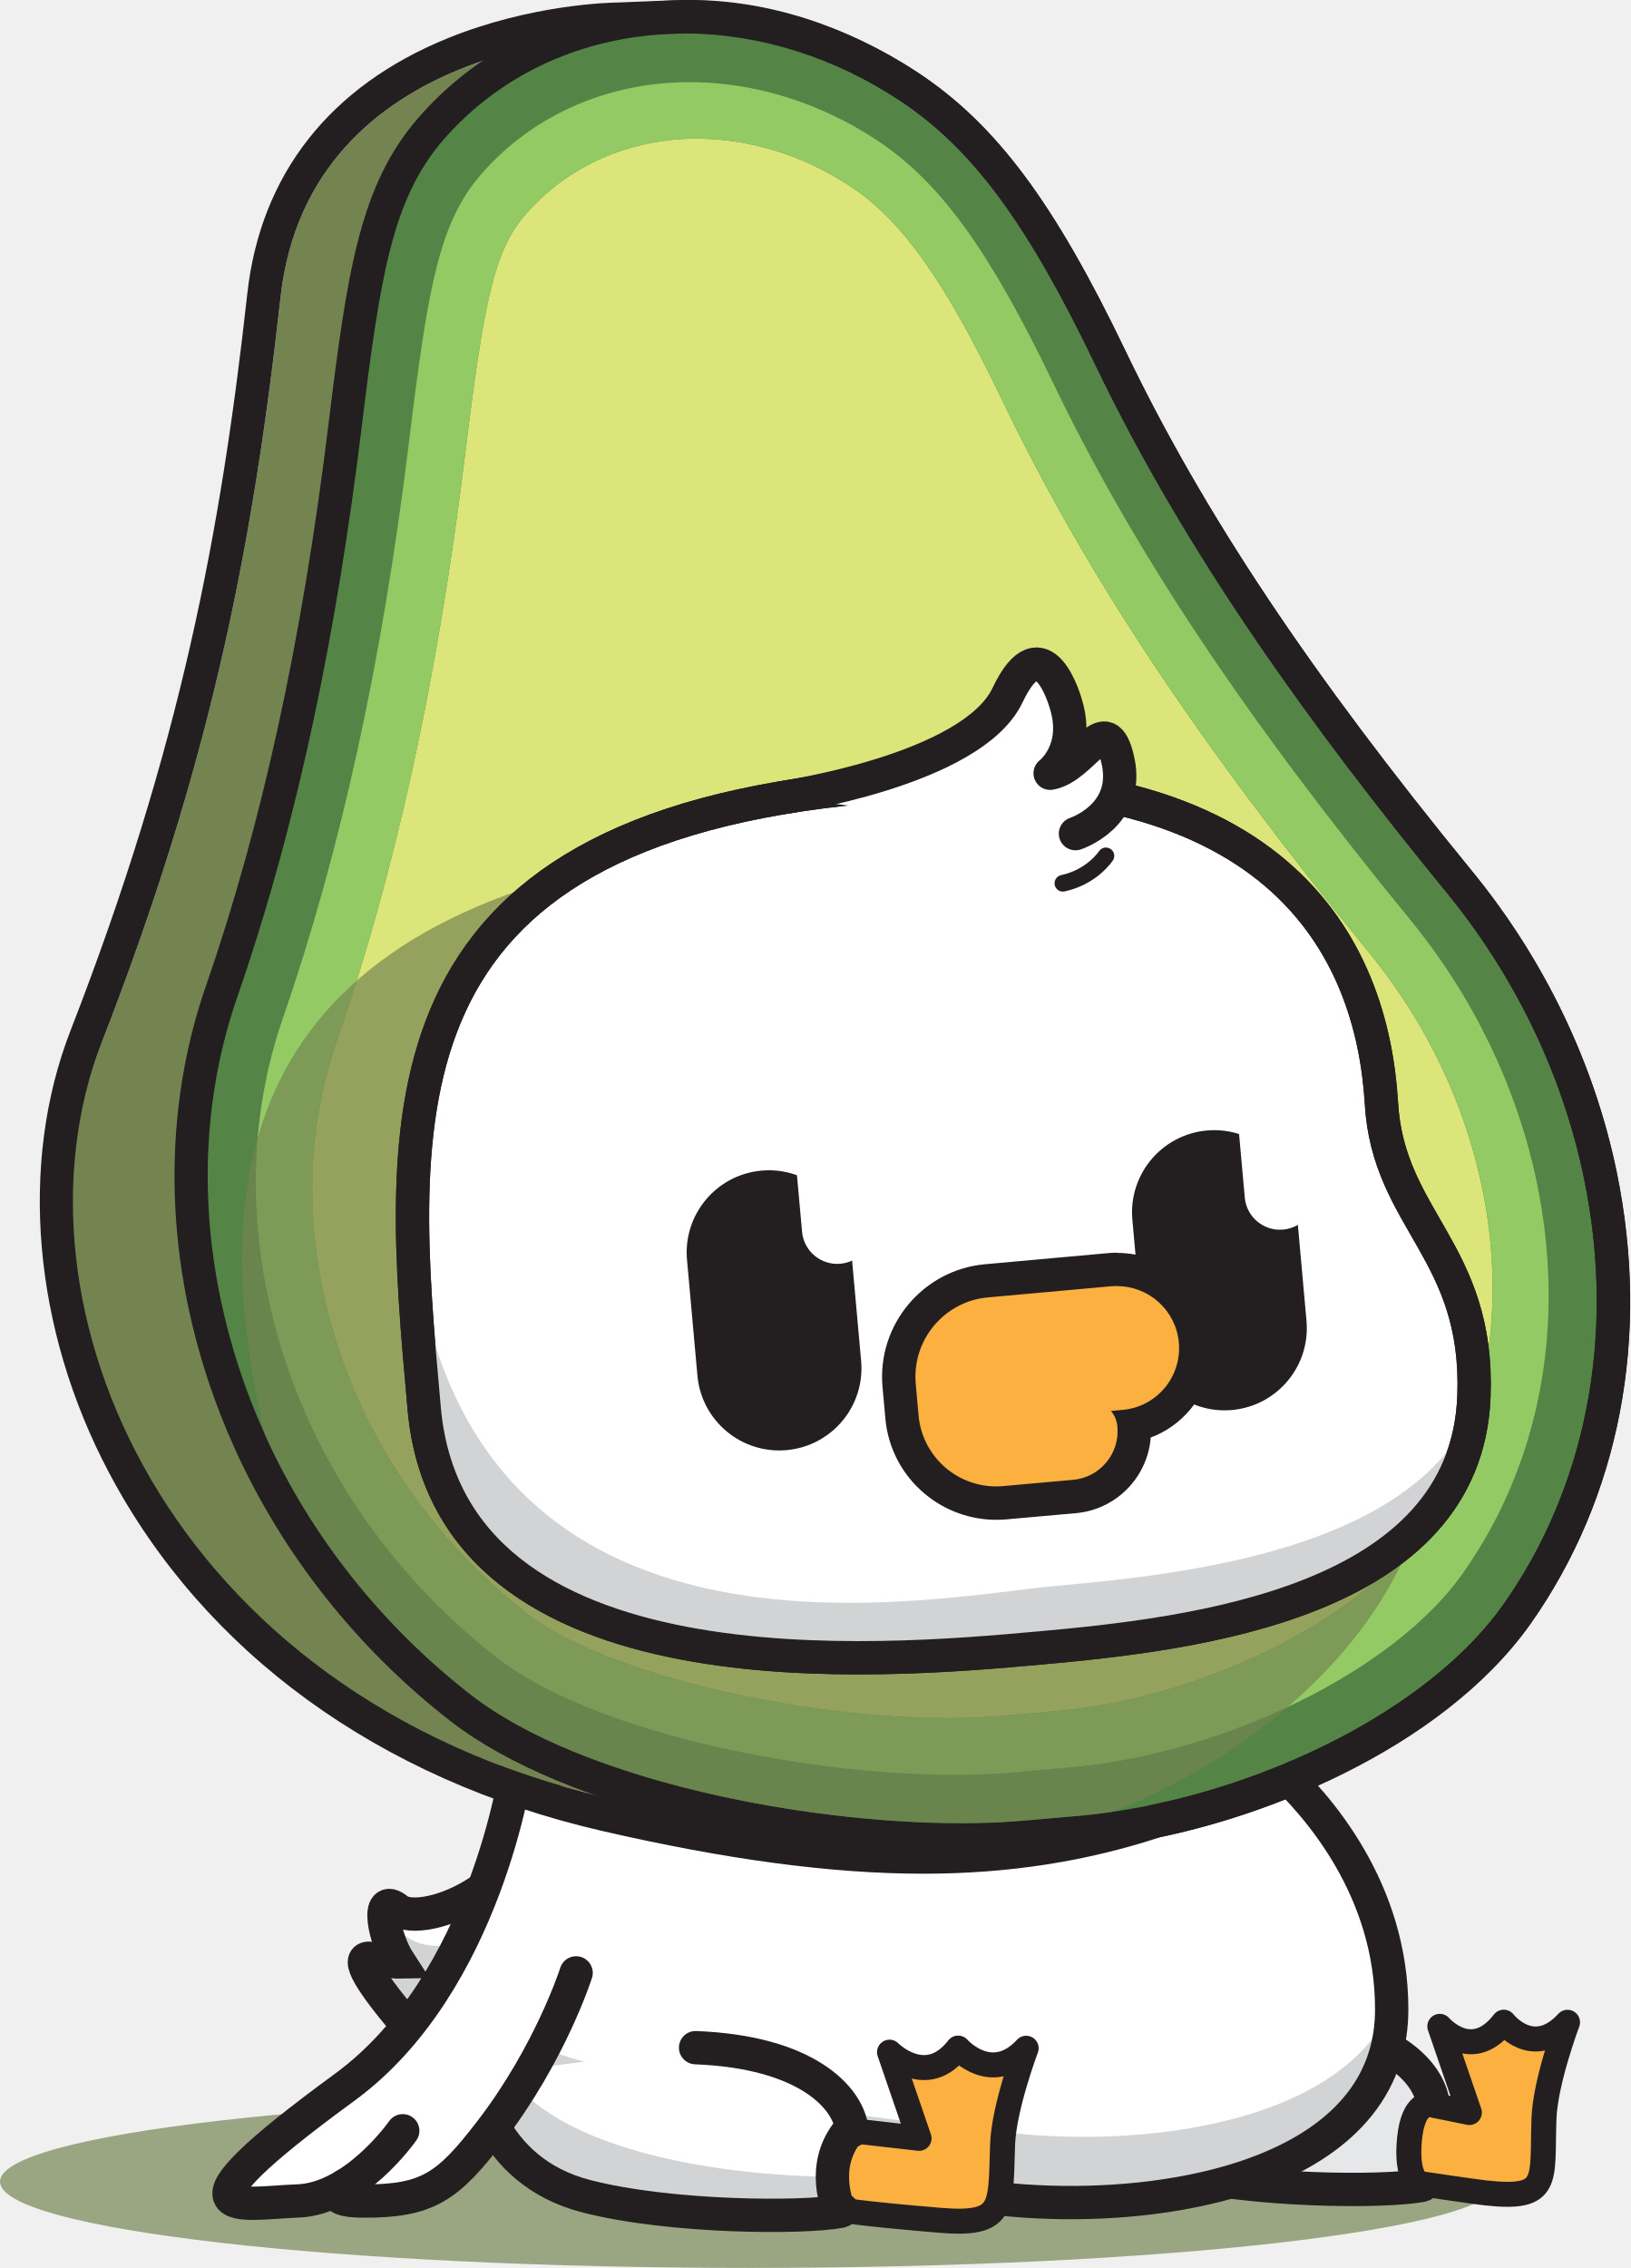
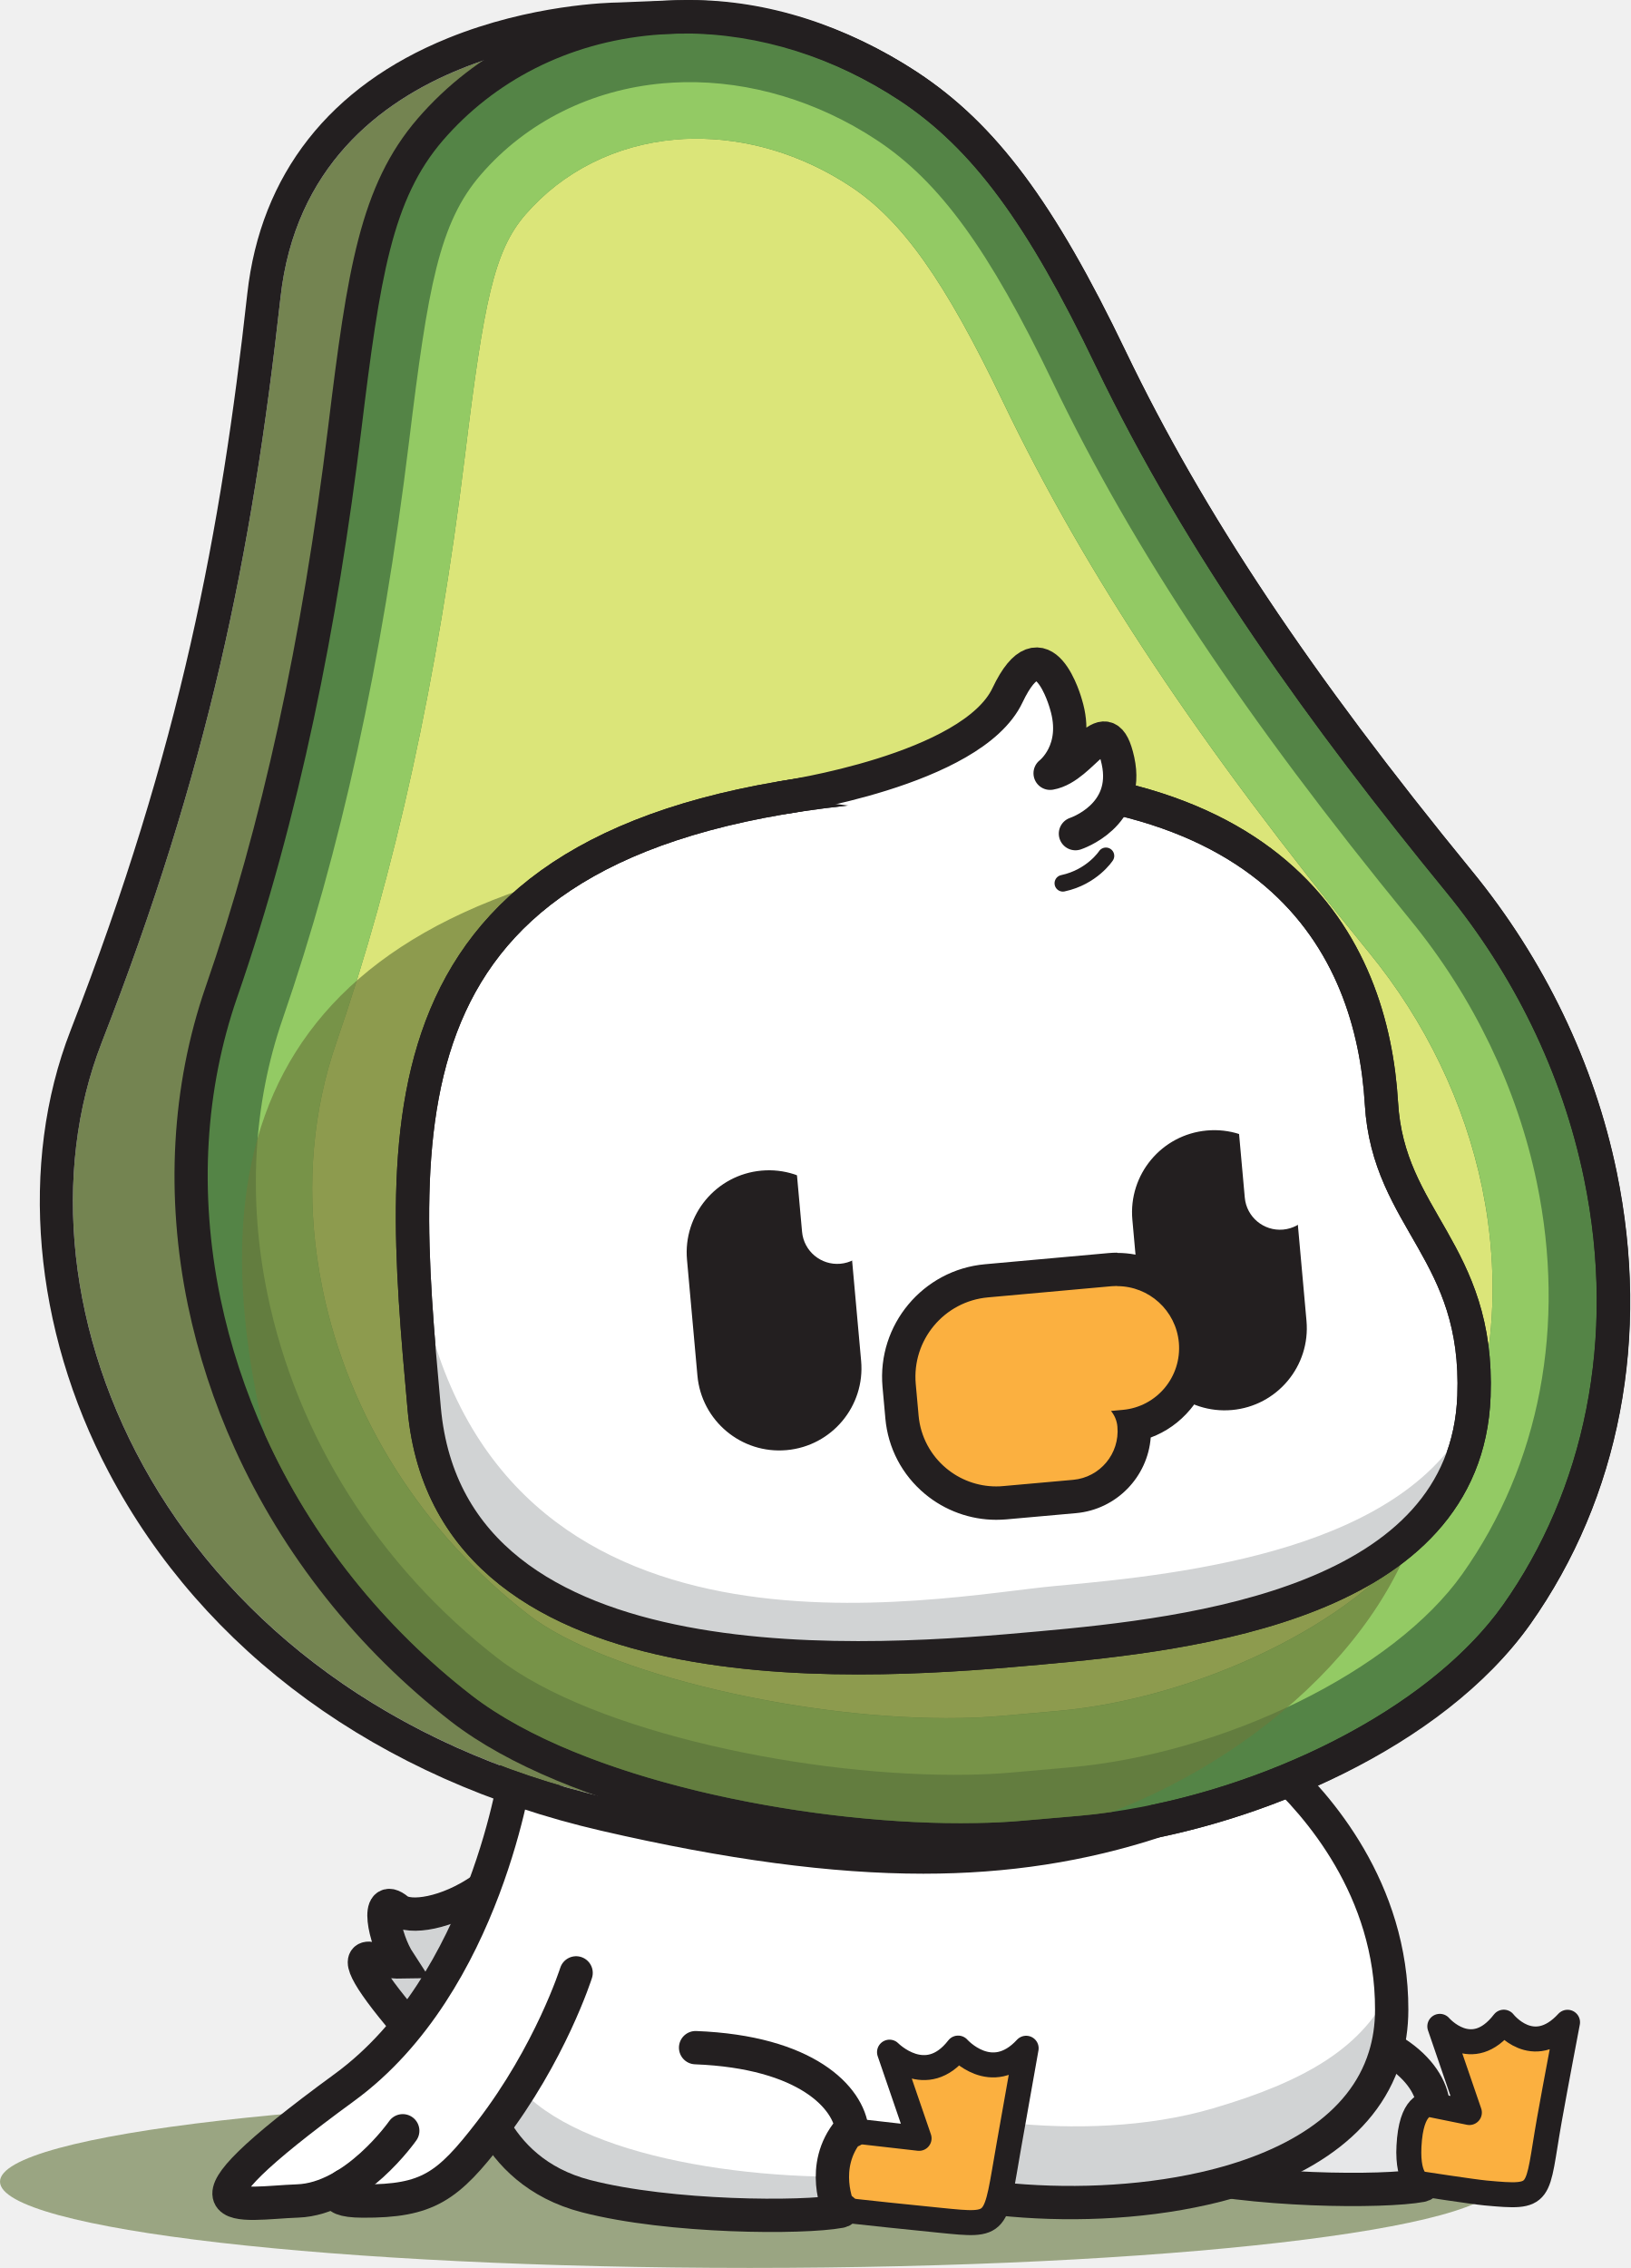
<svg xmlns="http://www.w3.org/2000/svg" id="Layer_1" data-name="Layer 1" viewBox="0 0 195.79 272.36">
  <defs>
    <style>
      .cls-1, .cls-2, .cls-3, .cls-4 {
        fill: #fff;
      }

      .cls-1, .cls-5, .cls-3, .cls-6, .cls-7, .cls-4, .cls-8, .cls-9, .cls-10 {
        stroke: #231f20;
      }

      .cls-1, .cls-3, .cls-6, .cls-7, .cls-8, .cls-10 {
        stroke-miterlimit: 10;
      }

      .cls-1, .cls-10 {
        stroke-width: 2px;
      }

      .cls-5 {
        stroke-width: 3px;
      }

      .cls-5, .cls-4, .cls-9 {
        stroke-linejoin: round;
      }

      .cls-5, .cls-11 {
        fill: #fbb040;
      }

      .cls-12 {
        fill: #93ca64;
      }

      .cls-3, .cls-6, .cls-7, .cls-4, .cls-8, .cls-9 {
        stroke-width: 4px;
      }

      .cls-6 {
        fill: #e6e7e8;
      }

      .cls-13 {
        isolation: isolate;
      }

      .cls-7, .cls-4, .cls-9, .cls-10 {
        stroke-linecap: round;
      }

      .cls-7, .cls-8, .cls-9, .cls-10 {
        fill: none;
      }

      .cls-14, .cls-15 {
        fill: #748451;
      }

      .cls-16 {
        fill: #dbe579;
      }

      .cls-17 {
+         fill: #6a7a3b;
+       }
+ 
+       .cls-17, .cls-15 {
+         opacity: .69;
+       }
+ 
+       .cls-18 {
        fill: #548446;
      }

-       .cls-18 {
+       .cls-19 {
        fill: #d1d3d4;
      }

-       .cls-15 {
-         opacity: .69;
-       }
- 
-       .cls-19 {
+       .cls-20 {
        fill: #231f20;
      }
    </style>
  </defs>
  <ellipse class="cls-15" cx="90.03" cy="261.99" rx="90.03" ry="10.36" />
  <g>
    <g>
      <path class="cls-6" d="m126.95,246.12s1.25,11.43,13.25,14.51c10.08,2.6,26.06,2.65,30.49,1.82.32-.06.29-.18.29-.18l-.44-.04s-2.4-5.16,1.22-9.5l.37.04c-.38-3.96-5.45-9.46-18.8-9.98" />
-       <path class="cls-5" d="m171.75,252.73l4.72.96-3.55-10.35s3.84,4.48,7.68-.5c0,0,3.5,4.54,7.66.01,0,0-2.67,7.08-2.83,11.55-.27,7.47.84,9.81-7.02,8.94-1.56-.17-7.87-1.12-7.87-1.12,0,0-1.74-.42-1.26-5.36.45-4.55,2.47-4.13,2.47-4.13Z" />
+       <path class="cls-5" d="m171.75,252.73l4.72.96-3.55-10.35s3.84,4.48,7.68-.5c0,0,3.5,4.54,7.66.01,0,0-1.41,7.39-2.18,11.7-1.62,9.15-.64,9.45-7.67,8.8-1.57-.15-7.87-1.12-7.87-1.12,0,0-1.74-.42-1.26-5.36.45-4.55,2.47-4.13,2.47-4.13Z" />
      <path class="cls-1" d="m48.91,243.21s.05.06.08.09c.66.78,1.4,1.62,2.23,2.54.74.84,1.55,1.73,2.43,2.68.68.74,1.61,1.45,2.73,2.13.39.24.81.48,1.24.72,1.03.54,2.19,1.07,3.45,1.59.04,0,.08.03.11.05h.01c2.42.96,5.21,1.86,8.24,2.71,8.7,2.41,19.36,4.29,28.66,5.65.61.09,1.21.18,1.81.27h.01s.03,0,.05,0c10.34,1.47,18.63,2.27,19.97,2.4.12,0,.19.02.19.02,7.68.82,16.55.56,24.51-1.25,10.27-2.33,19.02-7.26,21.68-15.82.54-1.73.83-3.61.83-5.65.04-14.48-8.94-24.66-13.85-29.13h0c-.49-.45-.93-.83-1.32-1.17-1.1-.92-1.79-1.4-1.79-1.4l-9.26.35-44.52,1.7-21.62.83-2.23.08-6.67.25c-.03.38-.08.74-.12,1.11-.69,5.11-3.13,8.89-6.02,11.47-.55.49-1.11.94-1.68,1.35-.05.03-.1.07-.15.1-4.2,2.93-8.73,3.6-10.15,2.45-2.7-2.22-1.67,3.44.18,6.28,0,0-1.15.02-3.32-.41-1.75-.35-1.05,1.76,4.26,7.98Z" />
-       <path class="cls-18" d="m48.91,243.21s.05.06.08.09c.66.78,1.4,1.62,2.23,2.54.74.84,1.55,1.73,2.43,2.68.68.74,1.61,1.45,2.73,2.13.39.24.81.48,1.24.72,1.03.54,2.19,1.07,3.45,1.59.04,0,.08.03.11.05h.01c2.42.96,5.21,1.86,8.24,2.71,8.7,2.41,19.36,4.29,28.66,5.65.61.09,1.21.18,1.81.27h.01s.03,0,.05,0c10.34,1.47,18.63,2.27,19.97,2.4.12,0,.19.02.19.02,7.68.82,16.55.56,24.51-1.25,10.27-2.33,19.02-7.26,21.68-15.82.54-1.73.83-3.61.83-5.65,0-.11,0-.21,0-.32-3.29,7.39-11.47,11.76-20.94,13.9-7.96,1.81-16.83,2.07-24.51,1.25,0,0-.07,0-.19-.02-1.34-.12-9.63-.93-19.97-2.4-.02,0-.04,0-.05,0h-.01c-.59-.09-1.19-.18-1.81-.27-9.3-1.37-19.96-3.25-28.66-5.65-3.04-.84-5.82-1.74-8.24-2.71h0s-.07-.04-.11-.05c-1.26-.52-2.42-1.04-3.45-1.59-.43-.23-.85-.47-1.24-.72-1.12-.68-2.05-1.39-2.73-2.13-.88-.95-1.69-1.85-2.43-2.68-.83-.91-1.56-1.76-2.23-2.54-.03-.03-.05-.06-.08-.09-2.14-2.51-3.53-4.35-4.31-5.63-.15,1.39.67,4.2,1.8,5.94,0,0-1.15.02-3.32-.41-1.75-.35-1.05,1.76,4.26,7.98Z" />
-       <path class="cls-18" d="m48.91,243.21c-.42.56-.87,1.1-1.34,1.64l.1.03,3.55.96,3.62.99,5.35-12.74-.42-8.63-.1-2.02-.43.08h-.09c-.36,1.09-3.52,8.8-3.97,9.97-5.45.86-7.07-1.11-8.68-3.63,0,0-.37,2.95,1.47,5.78,0,0-1.15.02-3.32-.41-1.75-.35-1.05,1.76,4.26,7.98Z" />
+       <path class="cls-19" d="m48.91,243.21s.05.06.08.09c.66.78,1.4,1.62,2.23,2.54.74.84,1.55,1.73,2.43,2.68.68.74,1.61,1.45,2.73,2.13.39.24.81.48,1.24.72,1.03.54,2.19,1.07,3.45,1.59.04,0,.08.03.11.05h.01c2.42.96,5.21,1.86,8.24,2.71,8.7,2.41,19.36,4.29,28.66,5.65.61.09,1.21.18,1.81.27h.01s.03,0,.05,0c10.34,1.47,18.63,2.27,19.97,2.4.12,0,.19.02.19.02,7.68.82,16.55.56,24.51-1.25,10.27-2.33,19.02-7.26,21.68-15.82.54-1.73.83-6.47.84-8.51,0-.11.01.11,0,0-3.29,7.39-10.46,11.49-21.54,14.73-7.83,2.29-16.83,2.53-24.51,1.71,0,0-12.71,1.52-12.72,1.52s-8.1-2.87-8.71-2.95c-9.3-1.37-19.96-3.25-28.66-5.65-3.04-.84-5.82-1.74-8.24-2.71h0s-.07-.04-.11-.05c-1.26-.52-2.42-1.04-3.45-1.59-.43-.23-.85-.47-1.24-.72-1.12-.68-2.05-1.39-2.73-2.13-.88-.95-1.69-1.85-2.43-2.68-.83-.91-1.56-1.76-2.23-2.54-.03-.03-.05-.06-.08-.09-2.14-2.51-3.53-4.35-4.31-5.63-.15,1.39.67,4.2,1.8,5.94,0,0-1.15.02-3.32-.41-1.75-.35-1.05,1.76,4.26,7.98Z" />
+       <path class="cls-19" d="m48.91,243.21c-.42.56-.87,1.1-1.34,1.64l.1.03,3.55.96,3.62.99,5.35-12.74-.42-8.63-.1-2.02-.43.08h-.09c-.36,1.09-11.05,8.86-12.66,6.34,0,0-.37,2.95,1.47,5.78,0,0-1.15.02-3.32-.41-1.75-.35-1.05,1.76,4.26,7.98Z" />
      <path class="cls-8" d="m48.91,243.21s.05.06.08.09c.66.78,1.4,1.62,2.23,2.54.74.84,1.55,1.73,2.43,2.68.68.74,1.61,1.45,2.73,2.13.39.24.81.48,1.24.72,1.03.54,2.19,1.07,3.45,1.59.04,0,.08.03.11.05h.01c2.42.96,5.21,1.86,8.24,2.71,8.7,2.41,19.36,4.29,28.66,5.65.61.09,1.21.18,1.81.27h.01s.03,0,.05,0c10.34,1.47,18.63,2.27,19.97,2.4.12,0,.19.02.19.02,7.68.82,16.55.56,24.51-1.25,10.27-2.33,19.02-7.26,21.68-15.82.54-1.73.83-3.61.83-5.65.04-14.48-8.94-24.66-13.85-29.13h0c-.49-.45-.93-.83-1.32-1.17-1.1-.92-1.79-1.4-1.79-1.4l-9.26.35-44.52,1.7-21.62.83-2.23.08-6.67.25c-.03.38-.08.74-.12,1.11-.69,5.11-3.13,8.89-6.02,11.47-.55.49-1.11.94-1.68,1.35-.05.03-.1.07-.15.1-4.2,2.93-8.73,3.6-10.15,2.45-2.7-2.22-1.67,3.44.18,6.28,0,0-1.15.02-3.32-.41-1.75-.35-1.05,1.76,4.26,7.98Z" />
-       <path class="cls-5" d="m101.96,255.83l8.42.96-3.55-10.35s4.4,4.48,8.24-.49c0,0,4.01,4.54,8.17.02,0,0-2.67,7.08-2.83,11.55-.27,7.47.36,9.77-7.52,9.11-10.38-.86-12.14-1.3-12.14-1.3,0,0-1.33-2.72-.64-5.54.79-3.21,1.85-3.96,1.85-3.96Z" />
-       <path class="cls-2" d="m57.16,249.23s1.25,11.43,13.25,14.51c10.08,2.6,26.06,2.65,30.49,1.82.32-.06.29-.18.29-.18l-.44-.04s-2.4-5.16,1.22-9.5l.37.04c-.38-3.96-5.45-9.46-18.8-9.98" />
-       <path class="cls-18" d="m54.84,247.08c1.01,3.46,6.83,14.41,15.57,16.66,10.08,2.6,26.05,2.64,30.49,1.82.32-.06.29-.19.29-.19l-.44-.04s-.79-1.8-.84-3.93c-17.85-.18-37.89-4.94-40.13-15.62-.37-1.78-3.6,2.01-4.93,1.3Z" />
+       <path class="cls-5" d="m101.96,255.83l8.42.96-3.55-10.35s4.4,4.48,8.24-.49c0,0,4.01,4.54,8.17.02,0,0-1.32,7.48-2.07,11.67-1.72,9.72-1.04,9.72-8.28,8.99-10.36-1.04-12.14-1.3-12.14-1.3,0,0-1.33-2.72-.64-5.54.79-3.21,1.85-3.96,1.85-3.96Z" />
+       <path class="cls-2" d="m54.27,243.79s4.15,16.87,16.14,19.95c10.08,2.6,26.06,2.65,30.49,1.82.32-.06.29-.18.29-.18l-.44-.04s-2.4-5.16,1.22-9.5l.37.04c-.38-3.96-5.45-9.46-18.8-9.98" />
+       <path class="cls-19" d="m54.84,247.08c1.01,3.46,6.83,14.41,15.57,16.66,10.08,2.6,26.05,2.64,30.49,1.82.32-.06.29-.19.29-.19l-.44-.04s-.79-1.8-.84-3.93c-17.85-.18-37.89-4.94-40.13-15.62-.37-1.78-3.6,2.01-4.93,1.3Z" />
      <path class="cls-9" d="m57.16,249.23s1.25,11.43,13.25,14.51c10.08,2.6,26.06,2.65,30.49,1.82.32-.06.29-.18.29-.18l-.44-.04s-2.4-5.16,1.22-9.5l.37.04c-.38-3.96-5.45-9.46-18.8-9.98" />
      <path class="cls-2" d="m27.53,263.61c.03,1.51,3.5,1.01,6.83.77.47-.03.94-.06,1.39-.08.22,0,.43-.03.64-.04,1.81-.16,3.34-.74,4.61-1.49h0c.27-.16.51-.32.75-.48-.34.89-.04,1.59,1.6,1.69,1.56.09,2.92.25,4.27.13.04,0,.08,0,.13-.01.46-.05.92-.13,1.39-.26.08-.01.15-.03.23-.05,2.48-.72,5.25-2.71,9.49-7.78.17-.19.32-.39.48-.59l.03-.03c.65-.79,1.25-1.59,1.82-2.39h.01c.48-.68.94-1.36,1.39-2.03.57-.9,1.12-1.78,1.61-2.64,3.46-6.01,4.89-10.95,5-11.38,0-.02,0-.03,0-.03l2.93-21.21.43-3.11-10.56-.33s-.02.15-.06.42c-.03.13-.04.28-.08.46-.31,1.67-1.12,5.55-2.72,10.36-.36,1.08-.76,2.21-1.22,3.38-2,5.22-4.89,11.1-9.03,16.3-.42.56-.87,1.1-1.34,1.64-1.83,2.11-3.88,4.08-6.18,5.82-10.46,7.88-13.89,11.43-13.86,12.95Z" />
      <path class="cls-7" d="m72.57,212.6l-10.55-.33s-3.6,25.93-20.63,38.39c-22.46,16.42-12.54,13.89-5.64,13.65s12.62-8.43,12.62-8.43" />
      <path class="cls-7" d="m41.41,262.44s-2.87,1.86,2.16,1.88c7.83.04,10.22-1.73,15.29-8.31,7.27-9.43,10.33-19.09,10.33-19.09" />
    </g>
    <g>
      <g>
-         <path class="cls-14" d="m74.34,4.3s-37.19.16-40.65,31.41c-3.46,31.26-8.76,56.81-21.48,89.49s7.7,78.45,60.92,90.75c53.22,12.3,79.28-3.2,96.89-16.11s-56.35-114.02-56.35-114.02L74.34,4.3Z" />
+         <path class="cls-14" d="m74.34,4.3s-37.19.16-40.65,31.41c-3.46,31.26-8.76,56.81-21.48,89.49-12.16,31.25,7.7,78.45,60.92,90.75,53.22,12.3,79.28-3.2,96.89-16.11,17.61-12.91-56.35-114.02-56.35-114.02L74.34,4.3Z" />
        <g class="cls-13">
          <g>
-             <path class="cls-17" d="m116.38,213.11c-18.72.35-45-5.02-56.58-13.97-14.31-11.08-24.14-26.62-27.67-43.74-2.35-11.38-1.72-22.82,1.83-33.06,6.95-20.12,11.92-42.78,15.17-69.27,2.28-18.7,3.62-26.32,8.64-32.12,5.44-6.3,13.23-10.2,21.93-10.96.82-.07,1.65-.12,2.47-.13,7.92-.15,16.04,2.27,23.11,6.93,7.58,4.99,13.52,13.16,21.19,29.13,9.69,20.16,22.93,40.08,42.94,64.55,7.58,9.26,12.83,20.18,15.19,31.57,3.53,17.12.37,33.8-8.94,46.95-8.21,11.62-28.54,21.61-47.24,23.25l-6.79.6c-1.66.14-3.41.23-5.24.27h0Z" />
+             <path class="cls-18" d="m116.38,213.11c-18.72.35-45-5.02-56.58-13.97-14.31-11.08-24.14-26.62-27.67-43.74-2.35-11.38-1.72-22.82,1.83-33.06,6.95-20.12,11.92-42.78,15.17-69.27,2.28-18.7,3.62-26.32,8.64-32.12,5.44-6.3,13.23-10.2,21.93-10.96.82-.07,1.65-.12,2.47-.13,7.92-.15,16.04,2.27,23.11,6.93,7.58,4.99,13.52,13.16,21.19,29.13,9.69,20.16,22.93,40.08,42.94,64.55,7.58,9.26,12.83,20.18,15.19,31.57,3.53,17.12.37,33.8-8.94,46.95-8.21,11.62-28.54,21.61-47.24,23.25l-6.79.6c-1.66.14-3.41.23-5.24.27h0Z" />
            <g>
-               <path class="cls-17" d="m115.37,220.94c-19.65,0-46.55-5.42-59.96-15.77-11.01-8.53-19.79-19.61-25.42-32.06-2.45-5.39-4.3-11.05-5.49-16.81-2.63-12.77-1.92-25.6,2.06-37.12,6.79-19.57,11.64-41.73,14.83-67.75,2.24-18.35,3.72-28.28,10.28-35.89,6.63-7.67,16.09-12.4,26.64-13.33.9-.08,1.88-.14,3-.17.3,0,.58,0,.85,0,9.32,0,18.64,2.88,26.95,8.34,9.07,5.99,15.89,15.16,24.31,32.72,9.39,19.54,22.29,38.9,41.82,62.77,8.48,10.36,14.35,22.56,16.98,35.29,3.96,19.23.39,37.97-10.06,52.76-10.24,14.43-31.69,23.3-48.41,25.68-1.21.18-2.51.33-3.95.46l-6.81.59c-1.66.15-3.53.25-5.7.29-.63.01-1.27.02-1.91.02Z" />
-               <path class="cls-19" d="m82.16,4.02c9.11,0,18.11,2.93,25.85,8.01,8.77,5.79,15.38,14.76,23.6,31.91,10.91,22.69,25.94,43.45,42.07,63.17,8.05,9.83,13.92,21.58,16.57,34.43,3.98,19.32-.03,37.47-9.73,51.2-9.08,12.8-29.13,22.3-47.06,24.86-1.29.19-2.57.34-3.84.45l-6.8.59c-1.75.16-3.62.25-5.57.28-.62.01-1.24.02-1.87.02-19.03,0-45.59-5.2-58.73-15.35-10.52-8.15-19.22-18.9-24.82-31.3-2.36-5.2-4.17-10.68-5.36-16.39-2.65-12.86-1.76-25.19,1.99-36.06,7.56-21.8,12.05-44.73,14.93-68.16,2.25-18.45,3.7-27.74,9.81-34.83,6.13-7.09,14.94-11.73,25.3-12.65.96-.09,1.92-.14,2.88-.16.27,0,.53,0,.79,0m0-4c-.29,0-.58,0-.87,0-1.2.03-2.22.09-3.17.18-11.05.98-20.99,5.95-27.96,14.01-6.94,8.05-8.46,18.21-10.75,36.96-3.17,25.88-7.99,47.9-14.73,67.34-4.1,11.86-4.84,25.07-2.13,38.18,1.23,5.91,3.12,11.71,5.63,17.24,5.76,12.74,14.75,24.09,26.01,32.81,13.77,10.63,41.2,16.19,61.18,16.19.66,0,1.31,0,1.95-.02,2.22-.04,4.13-.14,5.86-.3l6.77-.59c1.5-.13,2.83-.29,4.09-.48,17.11-2.44,39.15-11.58,49.73-26.5,10.78-15.25,14.47-34.54,10.39-54.32-2.69-13.04-8.7-25.54-17.39-36.15-19.42-23.74-32.24-42.98-41.56-62.37-8.59-17.92-15.6-27.31-25-33.52C101.57,3.02,91.87.02,82.16.02h0Z" />
+               <path class="cls-18" d="m115.37,220.94c-19.65,0-46.55-5.42-59.96-15.77-11.01-8.53-19.79-19.61-25.42-32.06-2.45-5.39-4.3-11.05-5.49-16.81-2.63-12.77-1.92-25.6,2.06-37.12,6.79-19.57,11.64-41.73,14.83-67.75,2.24-18.35,3.72-28.28,10.28-35.89,6.63-7.67,16.09-12.4,26.64-13.33.89-.08,1.87-.14,2.99-.17.3,0,.58,0,.85,0,9.32,0,18.64,2.88,26.95,8.34,9.07,5.99,15.89,15.16,24.31,32.72,9.4,19.54,22.29,38.9,41.82,62.77,8.48,10.36,14.35,22.57,16.98,35.29,3.97,19.23.39,37.97-10.06,52.76-10.24,14.43-31.69,23.3-48.41,25.68-1.21.18-2.51.34-3.95.46l-6.81.59c-1.66.16-3.53.25-5.7.29-.63.01-1.27.02-1.91.02Z" />
+               <path class="cls-20" d="m82.16,4.02c9.11,0,18.11,2.93,25.85,8.01,8.77,5.79,15.38,14.76,23.6,31.91,10.91,22.69,25.94,43.45,42.07,63.17,8.05,9.83,13.92,21.58,16.57,34.43,3.98,19.32-.03,37.47-9.73,51.2-9.08,12.8-29.13,22.3-47.06,24.86-1.29.19-2.57.34-3.84.45l-6.8.59c-1.75.16-3.62.25-5.57.28-.62.01-1.24.02-1.87.02-19.03,0-45.59-5.2-58.73-15.35-10.52-8.15-19.22-18.9-24.82-31.3-2.36-5.2-4.17-10.68-5.36-16.39-2.65-12.86-1.76-25.19,1.99-36.06,7.56-21.8,12.05-44.73,14.93-68.16,2.25-18.45,3.7-27.74,9.81-34.83,6.13-7.09,14.94-11.73,25.3-12.65.96-.09,1.92-.14,2.88-.16.27,0,.53,0,.79,0m0-4c-.29,0-.58,0-.87,0-1.2.03-2.22.09-3.17.18-11.05.98-20.99,5.95-27.96,14.01-6.94,8.05-8.46,18.21-10.75,36.96-3.17,25.88-7.99,47.9-14.73,67.34-4.1,11.86-4.84,25.07-2.13,38.18,1.23,5.91,3.12,11.71,5.63,17.24,5.76,12.74,14.75,24.09,26.01,32.81,13.77,10.63,41.2,16.19,61.18,16.19.66,0,1.31,0,1.95-.02,2.22-.04,4.13-.14,5.86-.3l6.77-.59c1.5-.13,2.83-.29,4.09-.48,17.11-2.44,39.15-11.58,49.73-26.5,10.78-15.25,14.47-34.54,10.39-54.32-2.69-13.04-8.7-25.54-17.39-36.15-19.42-23.74-32.24-42.98-41.56-62.37-8.59-17.92-15.6-27.31-25-33.52C101.57,3.02,91.87.02,82.16.02h0Z" />
            </g>
            <path class="cls-16" d="m83.13,16.66c6.5-.12,13.16,1.87,18.96,5.69,6.24,4.09,11.39,11.36,18.36,25.89,9.97,20.76,23.53,41.16,43.96,66.14,6.79,8.29,11.48,18.05,13.59,28.23.27,1.32.5,2.63.68,3.94,1.95,13.92-1.08,27.3-8.68,38.05-7.24,10.22-26.12,19.38-42.98,20.86l-6.8.6c-1.57.14-3.21.22-4.9.25-18.33.34-42.67-5.29-51.83-12.39-12.8-9.9-21.59-23.79-24.75-39.11-.26-1.27-.48-2.54-.66-3.82-1.26-8.9-.48-17.72,2.3-25.74,7.1-20.54,12.16-43.61,15.46-70.54,2.27-18.54,3.5-24.59,7.26-28.94,4.48-5.18,10.87-8.39,18-9.01.68-.06,1.36-.1,2.04-.11h0Z" />
            <path class="cls-12" d="m178.68,146.56c1.95,13.92-1.08,27.3-8.68,38.05-7.24,10.22-26.12,19.38-42.98,20.86l-6.8.6c-1.57.14-3.21.22-4.9.25-18.33.34-42.67-5.29-51.83-12.39-12.8-9.9-21.59-23.79-24.75-39.11-.26-1.27-.48-2.54-.66-3.82-1.26-8.9-.48-17.72,2.3-25.74,7.1-20.54,12.16-43.61,15.46-70.54,2.27-18.54,3.5-24.59,7.26-28.94,4.48-5.18,10.87-8.39,18-9.01.68-.06,1.36-.1,2.04-.11,6.5-.12,13.16,1.87,18.96,5.69,6.24,4.09,11.39,11.36,18.36,25.89,9.97,20.76,23.53,41.16,43.96,66.14,6.79,8.29,11.48,18.05,13.59,28.23.27,1.32.5,2.63.68,3.94h0ZM82.16,9.87c-.83.02-1.65.06-2.47.13-8.69.76-16.48,4.66-21.93,10.96-5.02,5.8-6.36,13.42-8.64,32.12-3.24,26.49-8.21,49.15-15.17,69.27-3.55,10.24-4.18,21.68-1.83,33.06,3.53,17.12,13.36,32.66,27.67,43.74,11.57,8.95,37.86,14.32,56.58,13.97,1.82-.03,3.58-.12,5.24-.27l6.79-.6c18.7-1.64,39.03-11.63,47.24-23.25,9.31-13.15,12.48-29.83,8.94-46.95-2.36-11.38-7.61-22.3-15.19-31.57-20.01-24.47-33.25-44.39-42.94-64.55-7.67-15.97-13.61-24.14-21.19-29.13-7.07-4.65-15.19-7.08-23.11-6.93h0Z" />
          </g>
        </g>
      </g>
-       <path class="cls-15" d="m31.82,172.29c5.6,12.4,14.3,23.15,24.82,31.3,13.58,10.49,41.49,15.7,60.61,15.34,1.95-.04,3.82-.12,5.57-.28l6.8-.59c1.27-.11,2.56-.26,3.84-.45,19.53-7.51,37.64-24.44,38.36-43.66.65-17.41-17.22-20.86-18.06-34.88-1.11-18.52-12.2-42.49-61.7-38.03-56.93,5.13-69.48,32.27-60.24,71.25Z" />
-       <path class="cls-3" d="m104.21,94.49c-59.5,5.36-56.42,39.6-53.26,74.69,3.16,35.09,55.37,30.39,73.85,28.73,18.48-1.66,51.29-5.4,52.22-30.25.65-17.41-10.28-21.12-11.11-35.15-1.1-18.52-12.2-42.48-61.7-38.03Z" />
-       <path class="cls-18" d="m50.48,154.35c-4.7,53.27,57.43,45.08,74.32,43.55,18.03-1.62,49.7-5.22,52.1-28.47-7.69,16.63-34.2,19.59-50.09,21.02-14.41,1.3-67.2,12.55-76.32-36.11Z" />
-       <path class="cls-8" d="m104.21,94.49c-59.5,5.36-56.42,39.6-53.26,74.69,3.16,35.09,55.37,30.39,73.85,28.73,18.48-1.66,51.29-5.4,52.22-30.25.65-17.41-10.28-21.12-11.11-35.15-1.1-18.52-12.2-42.48-61.7-38.03Z" />
-       <path class="cls-4" d="m129.16,100.11s6.56-2.13,5.11-8.75-4.11.8-8.15,1.5c0,0,3.6-2.72,1.9-8.29,0,0-2.75-10.09-7.02-1.08s-26.93,12.28-26.93,12.28" />
+       <path class="cls-17" d="m31.82,172.29c5.6,12.4,14.3,23.15,24.82,31.3,13.58,10.49,41.49,15.7,60.61,15.34,1.95-.04,3.82-.12,5.57-.28l6.8-.59c1.27-.11,2.56-.26,3.84-.45,19.53-7.51,37.64-24.44,38.36-43.66.65-17.41-17.22-20.86-18.06-34.88-1.11-18.52-12.2-42.49-61.7-38.03-56.93,5.13-69.48,32.27-60.24,71.25Z" />
+       <path class="cls-3" d="m104.21,94.49c-59.5,5.36-56.42,39.6-53.26,74.69,3.16,35.09,55.37,30.39,73.85,28.73s51.29-5.4,52.22-30.25c.65-17.41-10.28-21.12-11.11-35.15-1.1-18.52-12.2-42.48-61.7-38.03Z" />
+       <path class="cls-19" d="m50.48,154.35c-4.7,53.27,57.43,45.08,74.32,43.55,18.03-1.62,49.7-5.22,52.1-28.47-7.69,16.63-34.2,19.59-50.09,21.02-14.41,1.3-67.2,12.55-76.32-36.11Z" />
+       <path class="cls-8" d="m104.21,94.49c-59.5,5.36-56.42,39.6-53.26,74.69,3.16,35.09,55.37,30.39,73.85,28.73s51.29-5.4,52.22-30.25c.65-17.41-10.28-21.12-11.11-35.15-1.1-18.52-12.2-42.48-61.7-38.03Z" />
+       <path class="cls-4" d="m129.16,100.11s6.56-2.13,5.11-8.75c-1.45-6.62-4.11.8-8.15,1.5,0,0,3.6-2.72,1.9-8.29,0,0-2.75-10.09-7.02-1.08-4.27,9.02-26.93,12.28-26.93,12.28" />
      <path class="cls-10" d="m132.82,102.78s-1.65,2.54-5.17,3.29" />
      <g>
-         <rect class="cls-19" x="83.08" y="140.52" width="19.74" height="33.7" rx="9.87" ry="9.87" transform="translate(199.64 305.77) rotate(174.86)" />
-         <rect class="cls-19" x="136.57" y="135.7" width="19.74" height="33.7" rx="9.87" ry="9.87" transform="translate(305.97 291.36) rotate(174.86)" />
+         <rect class="cls-20" x="83.08" y="140.52" width="19.74" height="33.7" rx="9.87" ry="9.87" transform="translate(199.64 305.77) rotate(174.86)" />
+         <rect class="cls-20" x="136.57" y="135.7" width="19.74" height="33.7" rx="9.87" ry="9.87" transform="translate(305.97 291.36) rotate(174.86)" />
        <g>
-           <path class="cls-11" d="m119.65,180.52c-2.65,0-5.24-.94-7.27-2.64-2.33-1.93-3.77-4.67-4.04-7.7l-.34-3.77c-.57-6.36,4.14-12,10.5-12.57l14.83-1.33c.29-.03.57-.04.86-.04,4.92,0,8.96,3.7,9.4,8.6.23,2.52-.54,4.97-2.16,6.91-1.37,1.63-3.2,2.73-5.23,3.17,0,0,0,.01,0,.02.39,4.33-2.81,8.17-7.13,8.56l-8.39.75c-.34.03-.69.05-1.03.05h0Z" />
-           <path class="cls-19" d="m134.17,154.45c3.82,0,7.06,2.92,7.41,6.78.18,2.04-.48,3.98-1.7,5.44-1.22,1.46-3,2.46-5.05,2.64l-1.4.13c.43.52.71,1.17.77,1.89.29,3.24-2.09,6.09-5.32,6.38l-8.39.75c-.28.03-.57.04-.85.04-2.25,0-4.36-.81-5.99-2.17-1.84-1.53-3.1-3.77-3.33-6.35l-.02-.24-.32-3.54c-.47-5.27,3.41-9.93,8.68-10.4l14.83-1.34c.23-.02.45-.03.68-.03m0-4c-.34,0-.69.02-1.04.05l-14.83,1.34c-7.46.67-12.98,7.29-12.31,14.74l.32,3.54.02.24c.32,3.56,2.01,6.78,4.76,9.07,2.39,1.99,5.43,3.1,8.55,3.1.4,0,.81-.02,1.21-.05l8.39-.75c4.86-.44,8.6-4.36,8.96-9.08,1.83-.68,3.46-1.83,4.75-3.37,1.97-2.36,2.9-5.33,2.62-8.38-.53-5.94-5.43-10.42-11.39-10.42h0Z" />
+           <path class="cls-11" d="m119.65,180.52c-2.65,0-5.24-.94-7.27-2.64-2.33-1.94-3.77-4.67-4.04-7.7l-.34-3.78c-.28-3.08.66-6.08,2.64-8.46,1.98-2.37,4.77-3.83,7.85-4.11l14.83-1.34c.29-.03.57-.04.86-.04,4.92,0,8.96,3.7,9.4,8.6.23,2.52-.54,4.97-2.16,6.91-1.37,1.63-3.2,2.73-5.23,3.17,0,0,0,.02,0,.02.19,2.1-.45,4.14-1.8,5.76-1.35,1.62-3.24,2.61-5.34,2.8l-8.38.75c-.34.03-.69.05-1.03.05h0Z" />
+           <path class="cls-20" d="m134.17,154.45c3.82,0,7.06,2.92,7.41,6.78.18,2.04-.48,3.98-1.7,5.44-1.22,1.46-3,2.46-5.05,2.64l-1.4.13c.43.52.71,1.17.77,1.89.29,3.24-2.09,6.09-5.32,6.38l-8.39.75c-.28.03-.57.04-.85.04-2.25,0-4.36-.81-5.99-2.17-1.84-1.53-3.1-3.77-3.33-6.35l-.02-.24-.32-3.54c-.47-5.27,3.41-9.93,8.68-10.4l14.83-1.34c.23-.02.45-.03.68-.03m0-4c-.34,0-.69.02-1.04.05l-14.83,1.34c-7.46.67-12.98,7.29-12.31,14.74l.32,3.54.02.24c.32,3.56,2.01,6.78,4.76,9.07,2.39,1.99,5.43,3.1,8.55,3.1.4,0,.81-.02,1.21-.05l8.39-.75c4.86-.44,8.6-4.36,8.96-9.08,1.83-.68,3.46-1.83,4.75-3.37,1.97-2.36,2.9-5.33,2.62-8.38-.54-5.94-5.43-10.42-11.39-10.42h0Z" />
        </g>
      </g>
      <g class="cls-13">
-         <path class="cls-19" d="m82.86,4c8.86,0,17.6,3.08,25.14,8.03,8.78,5.79,15.38,14.76,23.61,31.91,10.9,22.69,25.93,43.45,42.07,63.17,8.04,9.84,13.91,21.59,16.56,34.43,3.98,19.32-.03,37.47-9.73,51.2-8.27,11.64-25.59,20.55-42.15,24-8.35,2.76-17.15,4.27-27.46,4.27s-22.82-1.6-37.78-5.06C19.91,203.66.05,156.46,12.21,125.21c12.72-32.69,18.02-58.24,21.48-89.5,3.46-31.25,40.65-31.41,40.65-31.41l7.01-.28c.5-.02,1-.03,1.5-.03m0-4c-.55,0-1.11.01-1.66.03l-6.96.28c-1.04.01-10.48.24-20.43,4.28-14.18,5.75-22.51,16.36-24.1,30.69-3.15,28.45-7.97,54.38-21.23,88.49-6.22,15.99-4.51,35.82,4.6,53.05,11.4,21.58,32.41,36.87,59.14,43.04,15.01,3.47,27.66,5.16,38.68,5.16,10.15,0,19.47-1.44,28.5-4.4,18.75-3.95,36.15-13.97,44.37-25.55,10.78-15.26,14.47-34.55,10.39-54.33-2.69-13.03-8.7-25.53-17.39-36.15-19.43-23.74-32.25-42.97-41.57-62.37-8.6-17.92-15.61-27.32-25.01-33.52C101.55,3.01,92.1,0,82.86,0h0Z" />
+         <path class="cls-20" d="m82.86,4c8.86,0,17.6,3.08,25.14,8.03,8.78,5.79,15.38,14.76,23.61,31.91,10.9,22.69,25.93,43.45,42.07,63.17,8.04,9.84,13.91,21.59,16.56,34.43,3.98,19.32-.03,37.47-9.73,51.2-8.27,11.64-25.59,20.55-42.15,24-8.35,2.76-17.15,4.27-27.46,4.27s-22.82-1.6-37.78-5.06C19.91,203.66.05,156.46,12.21,125.21c12.72-32.69,18.02-58.24,21.48-89.5,3.46-31.25,40.65-31.41,40.65-31.41l7.01-.28c.5-.02,1-.03,1.5-.03m0-4c-.55,0-1.11.01-1.66.03l-6.96.28c-1.04.01-10.48.24-20.43,4.28-14.18,5.75-22.51,16.36-24.1,30.69-3.15,28.45-7.97,54.38-21.23,88.49-6.22,15.99-4.5,35.82,4.6,53.05,11.4,21.58,32.41,36.87,59.14,43.04,15.01,3.47,27.66,5.16,38.68,5.16,10.15,0,19.47-1.44,28.5-4.4,18.75-3.95,36.15-13.97,44.37-25.55,10.78-15.26,14.47-34.55,10.39-54.33-2.69-13.03-8.7-25.53-17.39-36.15-19.43-23.74-32.25-42.97-41.57-62.37-8.6-17.92-15.61-27.32-25.01-33.52C101.55,3.01,92.1,0,82.86,0h0Z" />
      </g>
      <rect class="cls-2" x="95.89" y="134.32" width="8.48" height="17.49" rx="4.24" ry="4.24" transform="translate(212.69 276.57) rotate(174.86)" />
      <rect class="cls-2" x="149.07" y="130.22" width="8.48" height="17.49" rx="4.24" ry="4.24" transform="translate(318.46 263.62) rotate(174.86)" />
    </g>
  </g>
</svg>
